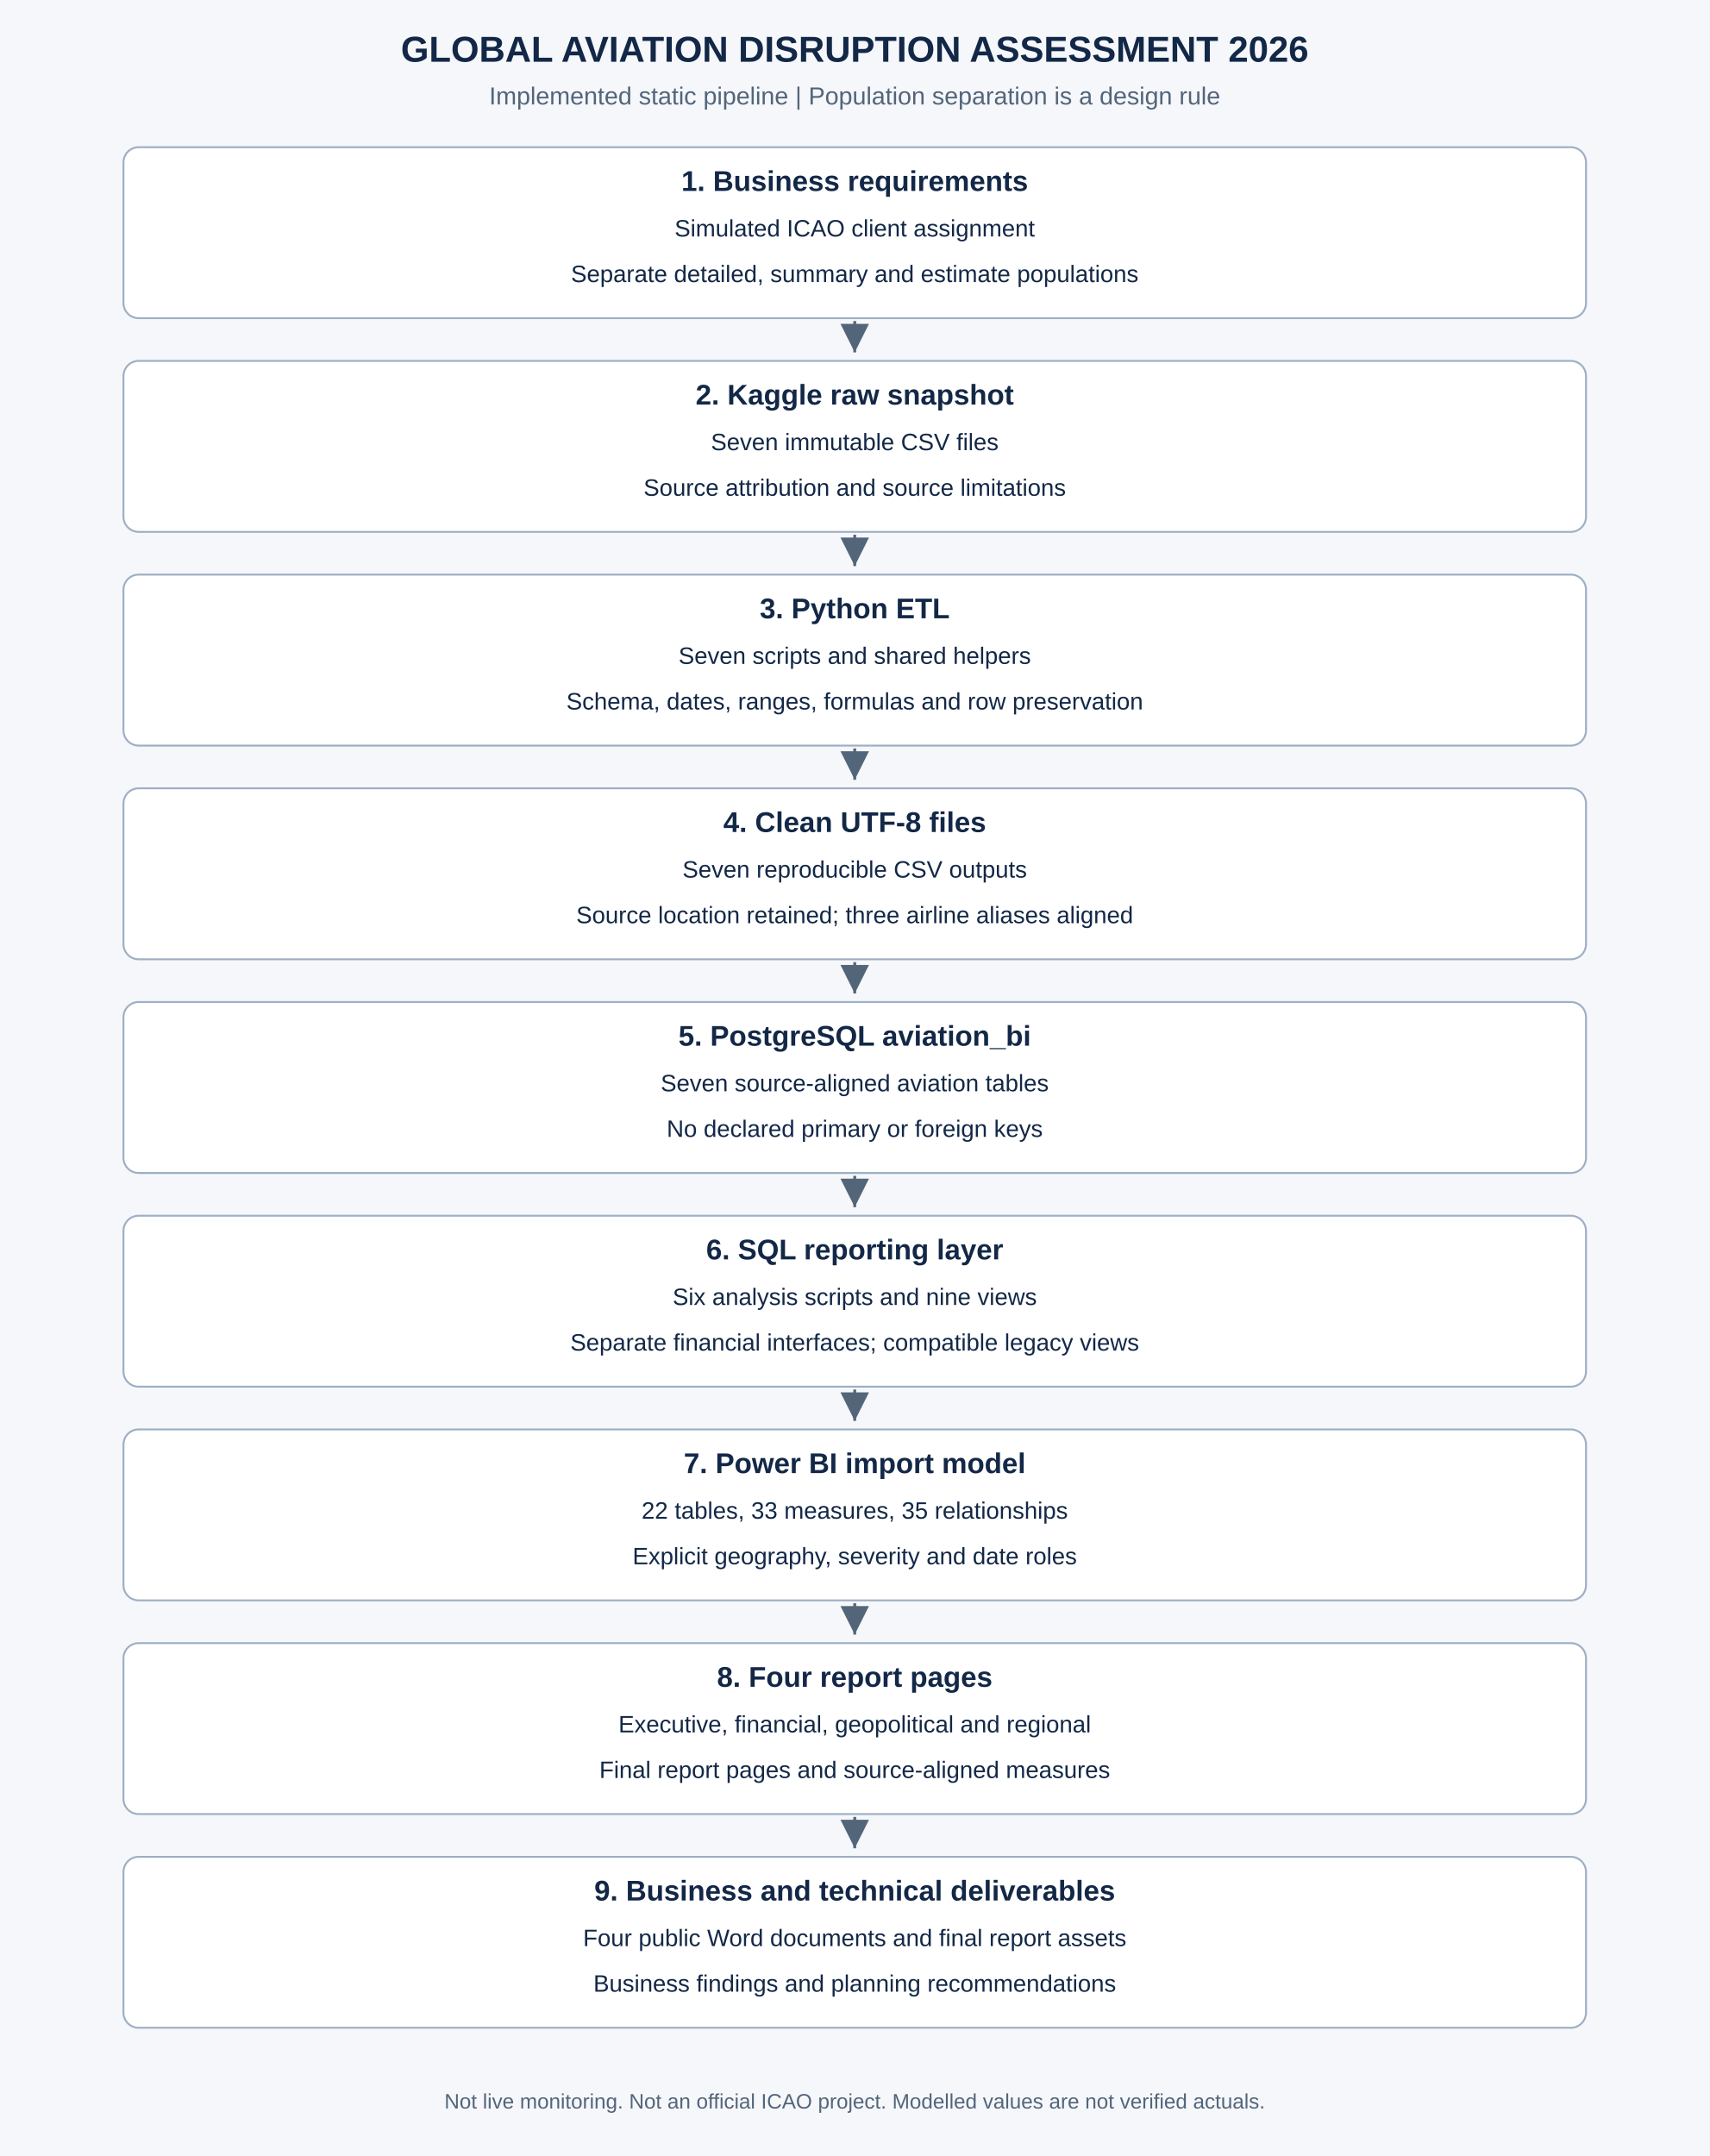
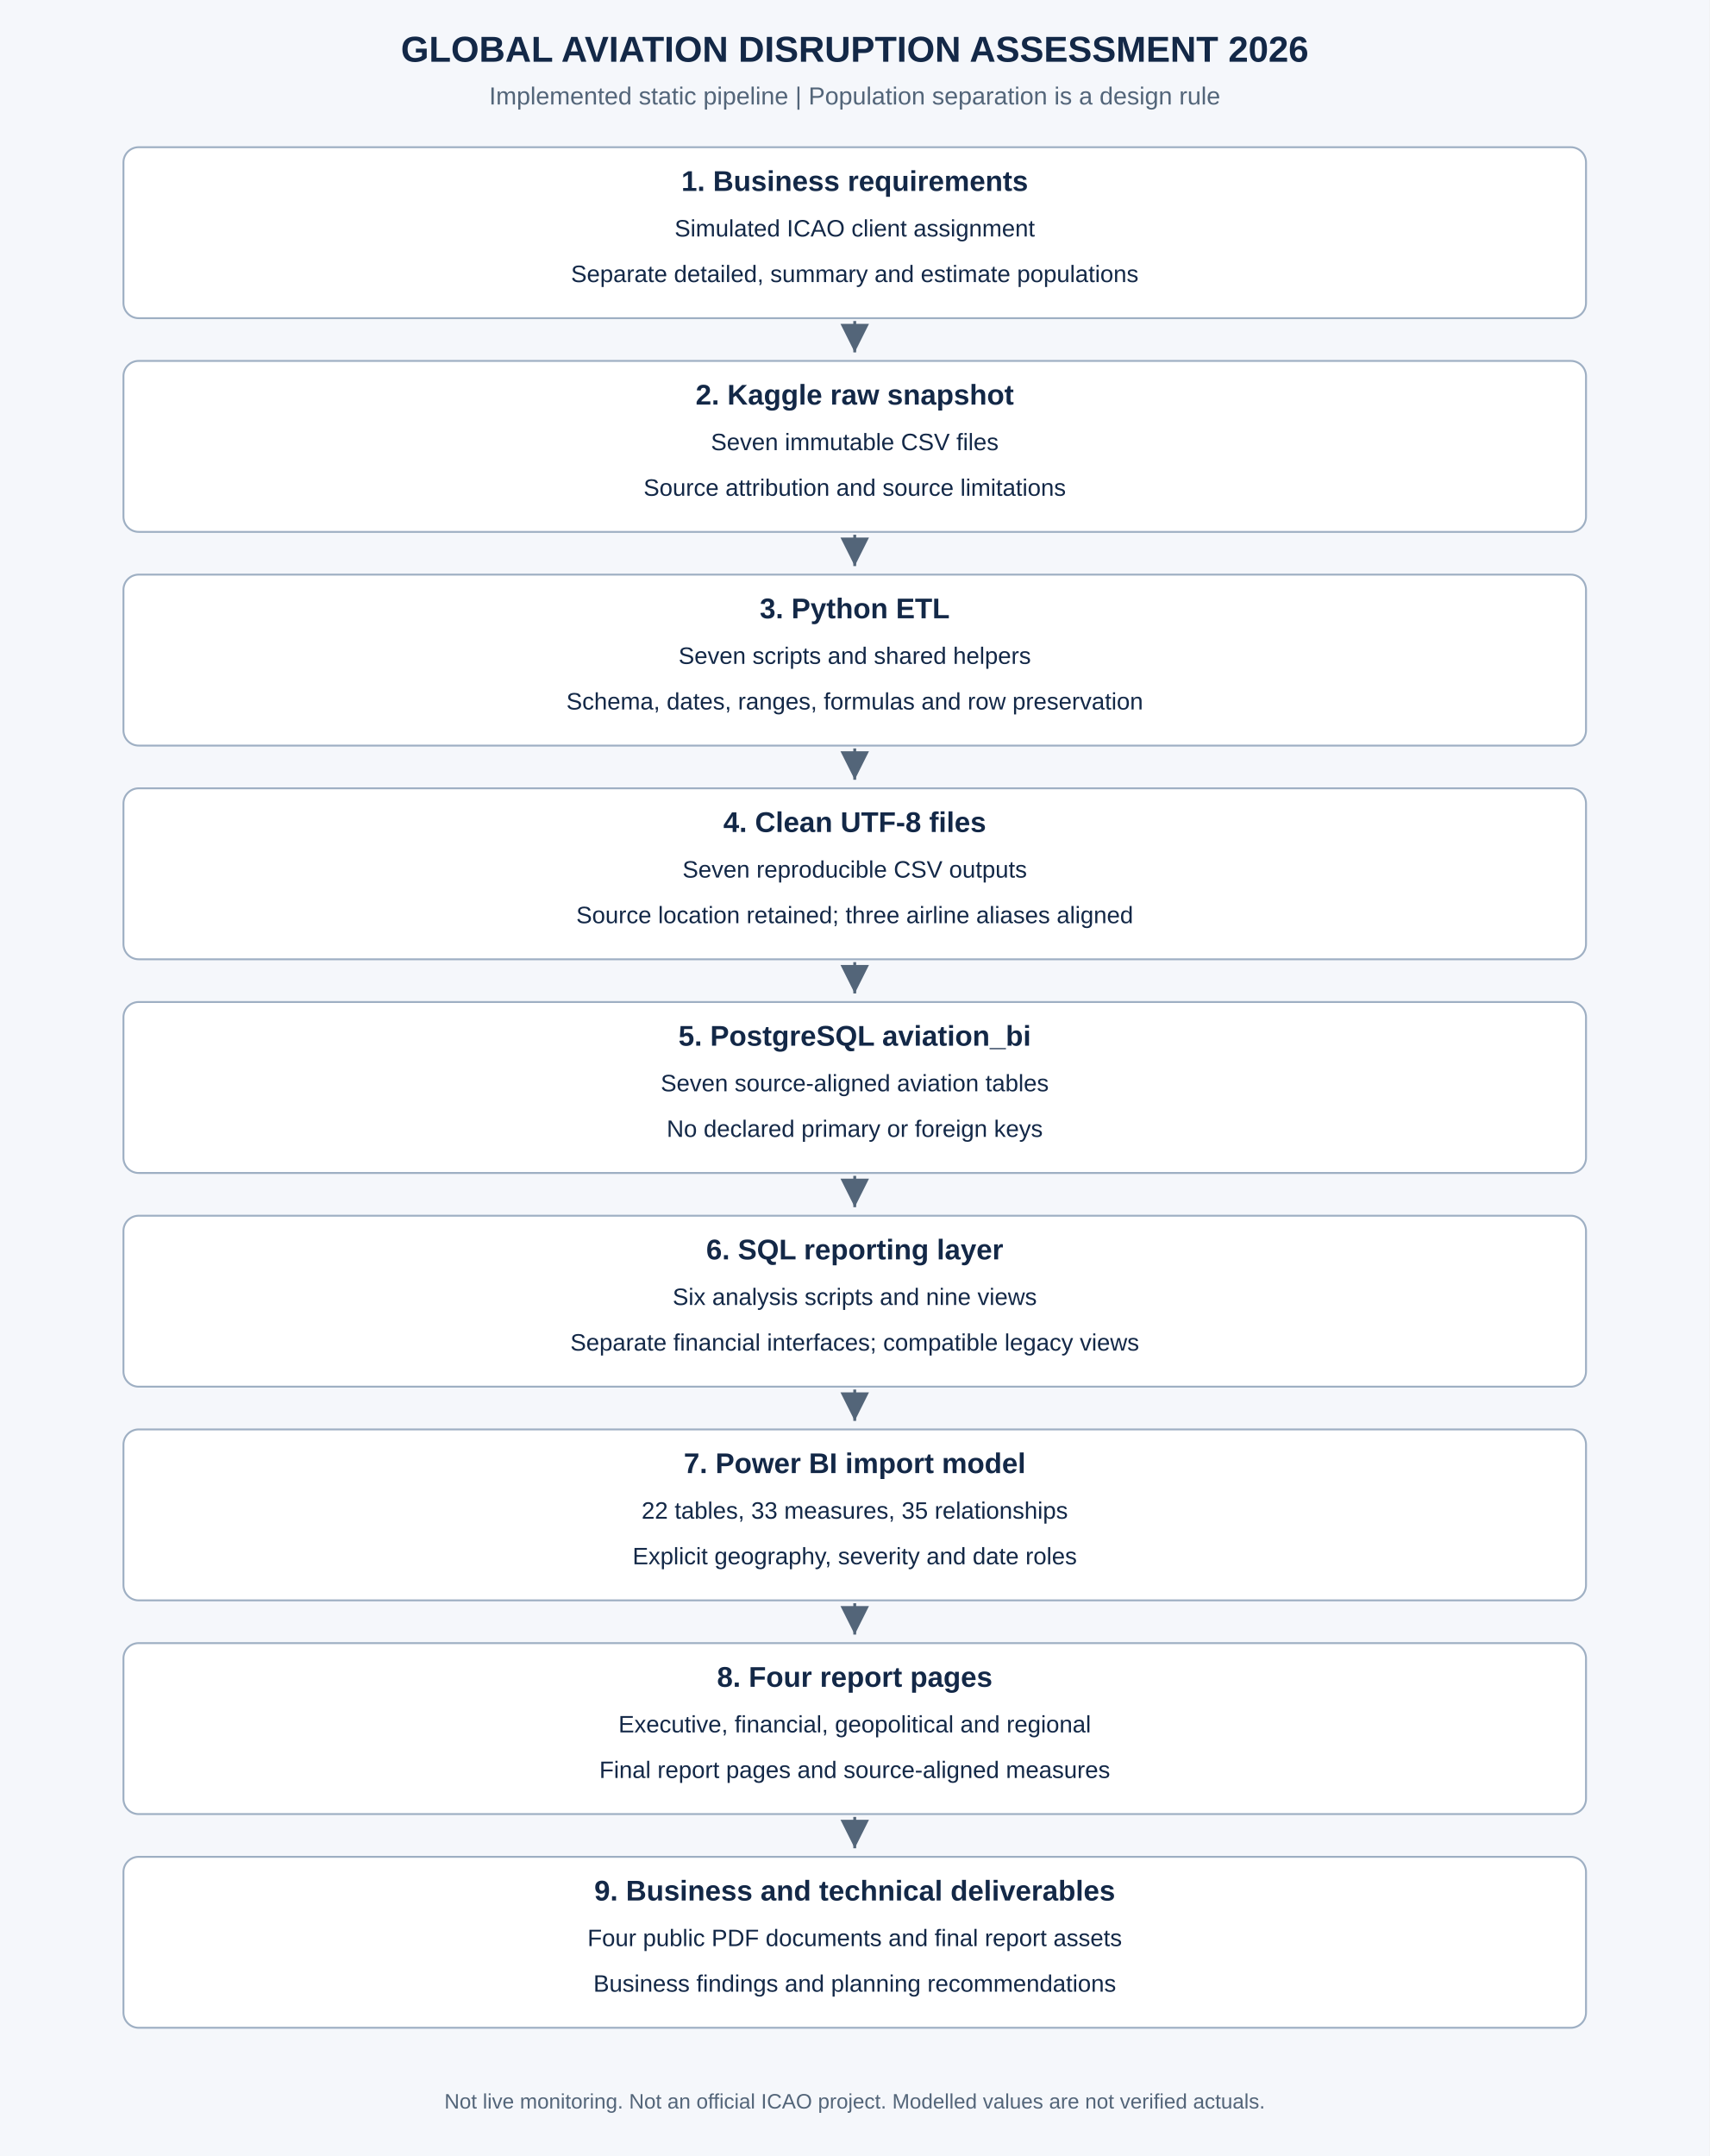
<svg xmlns="http://www.w3.org/2000/svg" width="1800" height="2270" viewBox="0 0 1800 2270">
  <rect width="1800" height="2270" fill="#f5f7fb" />
  <defs>
    <marker id="arrow" markerWidth="12" markerHeight="12" refX="10" refY="5" orient="auto">
      <path d="M0 0L10 5L0 10" fill="#536579" />
    </marker>
  </defs>
  <text x="900" y="65" text-anchor="middle" font-family="Arial" font-size="38" font-weight="bold" fill="#132847">GLOBAL AVIATION DISRUPTION ASSESSMENT 2026</text>
  <text x="900" y="110" text-anchor="middle" font-family="Arial" font-size="26" fill="#536579">Implemented static pipeline | Population separation is a design rule</text>
  <rect x="130" y="155" width="1540" height="180" rx="16" fill="white" stroke="#9eafc3" stroke-width="2" />
  <text x="900" y="201" text-anchor="middle" font-family="Arial" font-size="30" font-weight="bold" fill="#132847">1. Business requirements</text>
  <text x="900" y="249" text-anchor="middle" font-family="Arial" font-size="25" font-weight="normal" fill="#132847">Simulated ICAO client assignment</text>
  <text x="900" y="297" text-anchor="middle" font-family="Arial" font-size="25" font-weight="normal" fill="#132847">Separate detailed, summary and estimate populations</text>
  <path d="M900 338V371" stroke="#536579" stroke-width="3" marker-end="url(#arrow)" />
  <rect x="130" y="380" width="1540" height="180" rx="16" fill="white" stroke="#9eafc3" stroke-width="2" />
  <text x="900" y="426" text-anchor="middle" font-family="Arial" font-size="30" font-weight="bold" fill="#132847">2. Kaggle raw snapshot</text>
  <text x="900" y="474" text-anchor="middle" font-family="Arial" font-size="25" font-weight="normal" fill="#132847">Seven immutable CSV files</text>
  <text x="900" y="522" text-anchor="middle" font-family="Arial" font-size="25" font-weight="normal" fill="#132847">Source attribution and source limitations</text>
  <path d="M900 563V596" stroke="#536579" stroke-width="3" marker-end="url(#arrow)" />
  <rect x="130" y="605" width="1540" height="180" rx="16" fill="white" stroke="#9eafc3" stroke-width="2" />
  <text x="900" y="651" text-anchor="middle" font-family="Arial" font-size="30" font-weight="bold" fill="#132847">3. Python ETL</text>
  <text x="900" y="699" text-anchor="middle" font-family="Arial" font-size="25" font-weight="normal" fill="#132847">Seven scripts and shared helpers</text>
  <text x="900" y="747" text-anchor="middle" font-family="Arial" font-size="25" font-weight="normal" fill="#132847">Schema, dates, ranges, formulas and row preservation</text>
  <path d="M900 788V821" stroke="#536579" stroke-width="3" marker-end="url(#arrow)" />
  <rect x="130" y="830" width="1540" height="180" rx="16" fill="white" stroke="#9eafc3" stroke-width="2" />
  <text x="900" y="876" text-anchor="middle" font-family="Arial" font-size="30" font-weight="bold" fill="#132847">4. Clean UTF-8 files</text>
  <text x="900" y="924" text-anchor="middle" font-family="Arial" font-size="25" font-weight="normal" fill="#132847">Seven reproducible CSV outputs</text>
  <text x="900" y="972" text-anchor="middle" font-family="Arial" font-size="25" font-weight="normal" fill="#132847">Source location retained; three airline aliases aligned</text>
  <path d="M900 1013V1046" stroke="#536579" stroke-width="3" marker-end="url(#arrow)" />
  <rect x="130" y="1055" width="1540" height="180" rx="16" fill="white" stroke="#9eafc3" stroke-width="2" />
  <text x="900" y="1101" text-anchor="middle" font-family="Arial" font-size="30" font-weight="bold" fill="#132847">5. PostgreSQL aviation_bi</text>
  <text x="900" y="1149" text-anchor="middle" font-family="Arial" font-size="25" font-weight="normal" fill="#132847">Seven source-aligned aviation tables</text>
  <text x="900" y="1197" text-anchor="middle" font-family="Arial" font-size="25" font-weight="normal" fill="#132847">No declared primary or foreign keys</text>
  <path d="M900 1238V1271" stroke="#536579" stroke-width="3" marker-end="url(#arrow)" />
  <rect x="130" y="1280" width="1540" height="180" rx="16" fill="white" stroke="#9eafc3" stroke-width="2" />
  <text x="900" y="1326" text-anchor="middle" font-family="Arial" font-size="30" font-weight="bold" fill="#132847">6. SQL reporting layer</text>
  <text x="900" y="1374" text-anchor="middle" font-family="Arial" font-size="25" font-weight="normal" fill="#132847">Six analysis scripts and nine views</text>
  <text x="900" y="1422" text-anchor="middle" font-family="Arial" font-size="25" font-weight="normal" fill="#132847">Separate financial interfaces; compatible legacy views</text>
  <path d="M900 1463V1496" stroke="#536579" stroke-width="3" marker-end="url(#arrow)" />
  <rect x="130" y="1505" width="1540" height="180" rx="16" fill="white" stroke="#9eafc3" stroke-width="2" />
  <text x="900" y="1551" text-anchor="middle" font-family="Arial" font-size="30" font-weight="bold" fill="#132847">7. Power BI import model</text>
  <text x="900" y="1599" text-anchor="middle" font-family="Arial" font-size="25" font-weight="normal" fill="#132847">22 tables, 33 measures, 35 relationships</text>
  <text x="900" y="1647" text-anchor="middle" font-family="Arial" font-size="25" font-weight="normal" fill="#132847">Explicit geography, severity and date roles</text>
  <path d="M900 1688V1721" stroke="#536579" stroke-width="3" marker-end="url(#arrow)" />
  <rect x="130" y="1730" width="1540" height="180" rx="16" fill="white" stroke="#9eafc3" stroke-width="2" />
  <text x="900" y="1776" text-anchor="middle" font-family="Arial" font-size="30" font-weight="bold" fill="#132847">8. Four report pages</text>
  <text x="900" y="1824" text-anchor="middle" font-family="Arial" font-size="25" font-weight="normal" fill="#132847">Executive, financial, geopolitical and regional</text>
  <text x="900" y="1872" text-anchor="middle" font-family="Arial" font-size="25" font-weight="normal" fill="#132847">Final report pages and source-aligned measures</text>
  <path d="M900 1913V1946" stroke="#536579" stroke-width="3" marker-end="url(#arrow)" />
  <rect x="130" y="1955" width="1540" height="180" rx="16" fill="white" stroke="#9eafc3" stroke-width="2" />
  <text x="900" y="2001" text-anchor="middle" font-family="Arial" font-size="30" font-weight="bold" fill="#132847">9. Business and technical deliverables</text>
-   <text x="900" y="2049" text-anchor="middle" font-family="Arial" font-size="25" font-weight="normal" fill="#132847">Four public Word documents and final report assets</text>
+   <text x="900" y="2049" text-anchor="middle" font-family="Arial" font-size="25" font-weight="normal" fill="#132847">Four public PDF documents and final report assets</text>
  <text x="900" y="2097" text-anchor="middle" font-family="Arial" font-size="25" font-weight="normal" fill="#132847">Business findings and planning recommendations</text>
  <text x="900" y="2220" text-anchor="middle" font-family="Arial" font-size="22" fill="#536579">Not live monitoring. Not an official ICAO project. Modelled values are not verified actuals.</text>
</svg>
